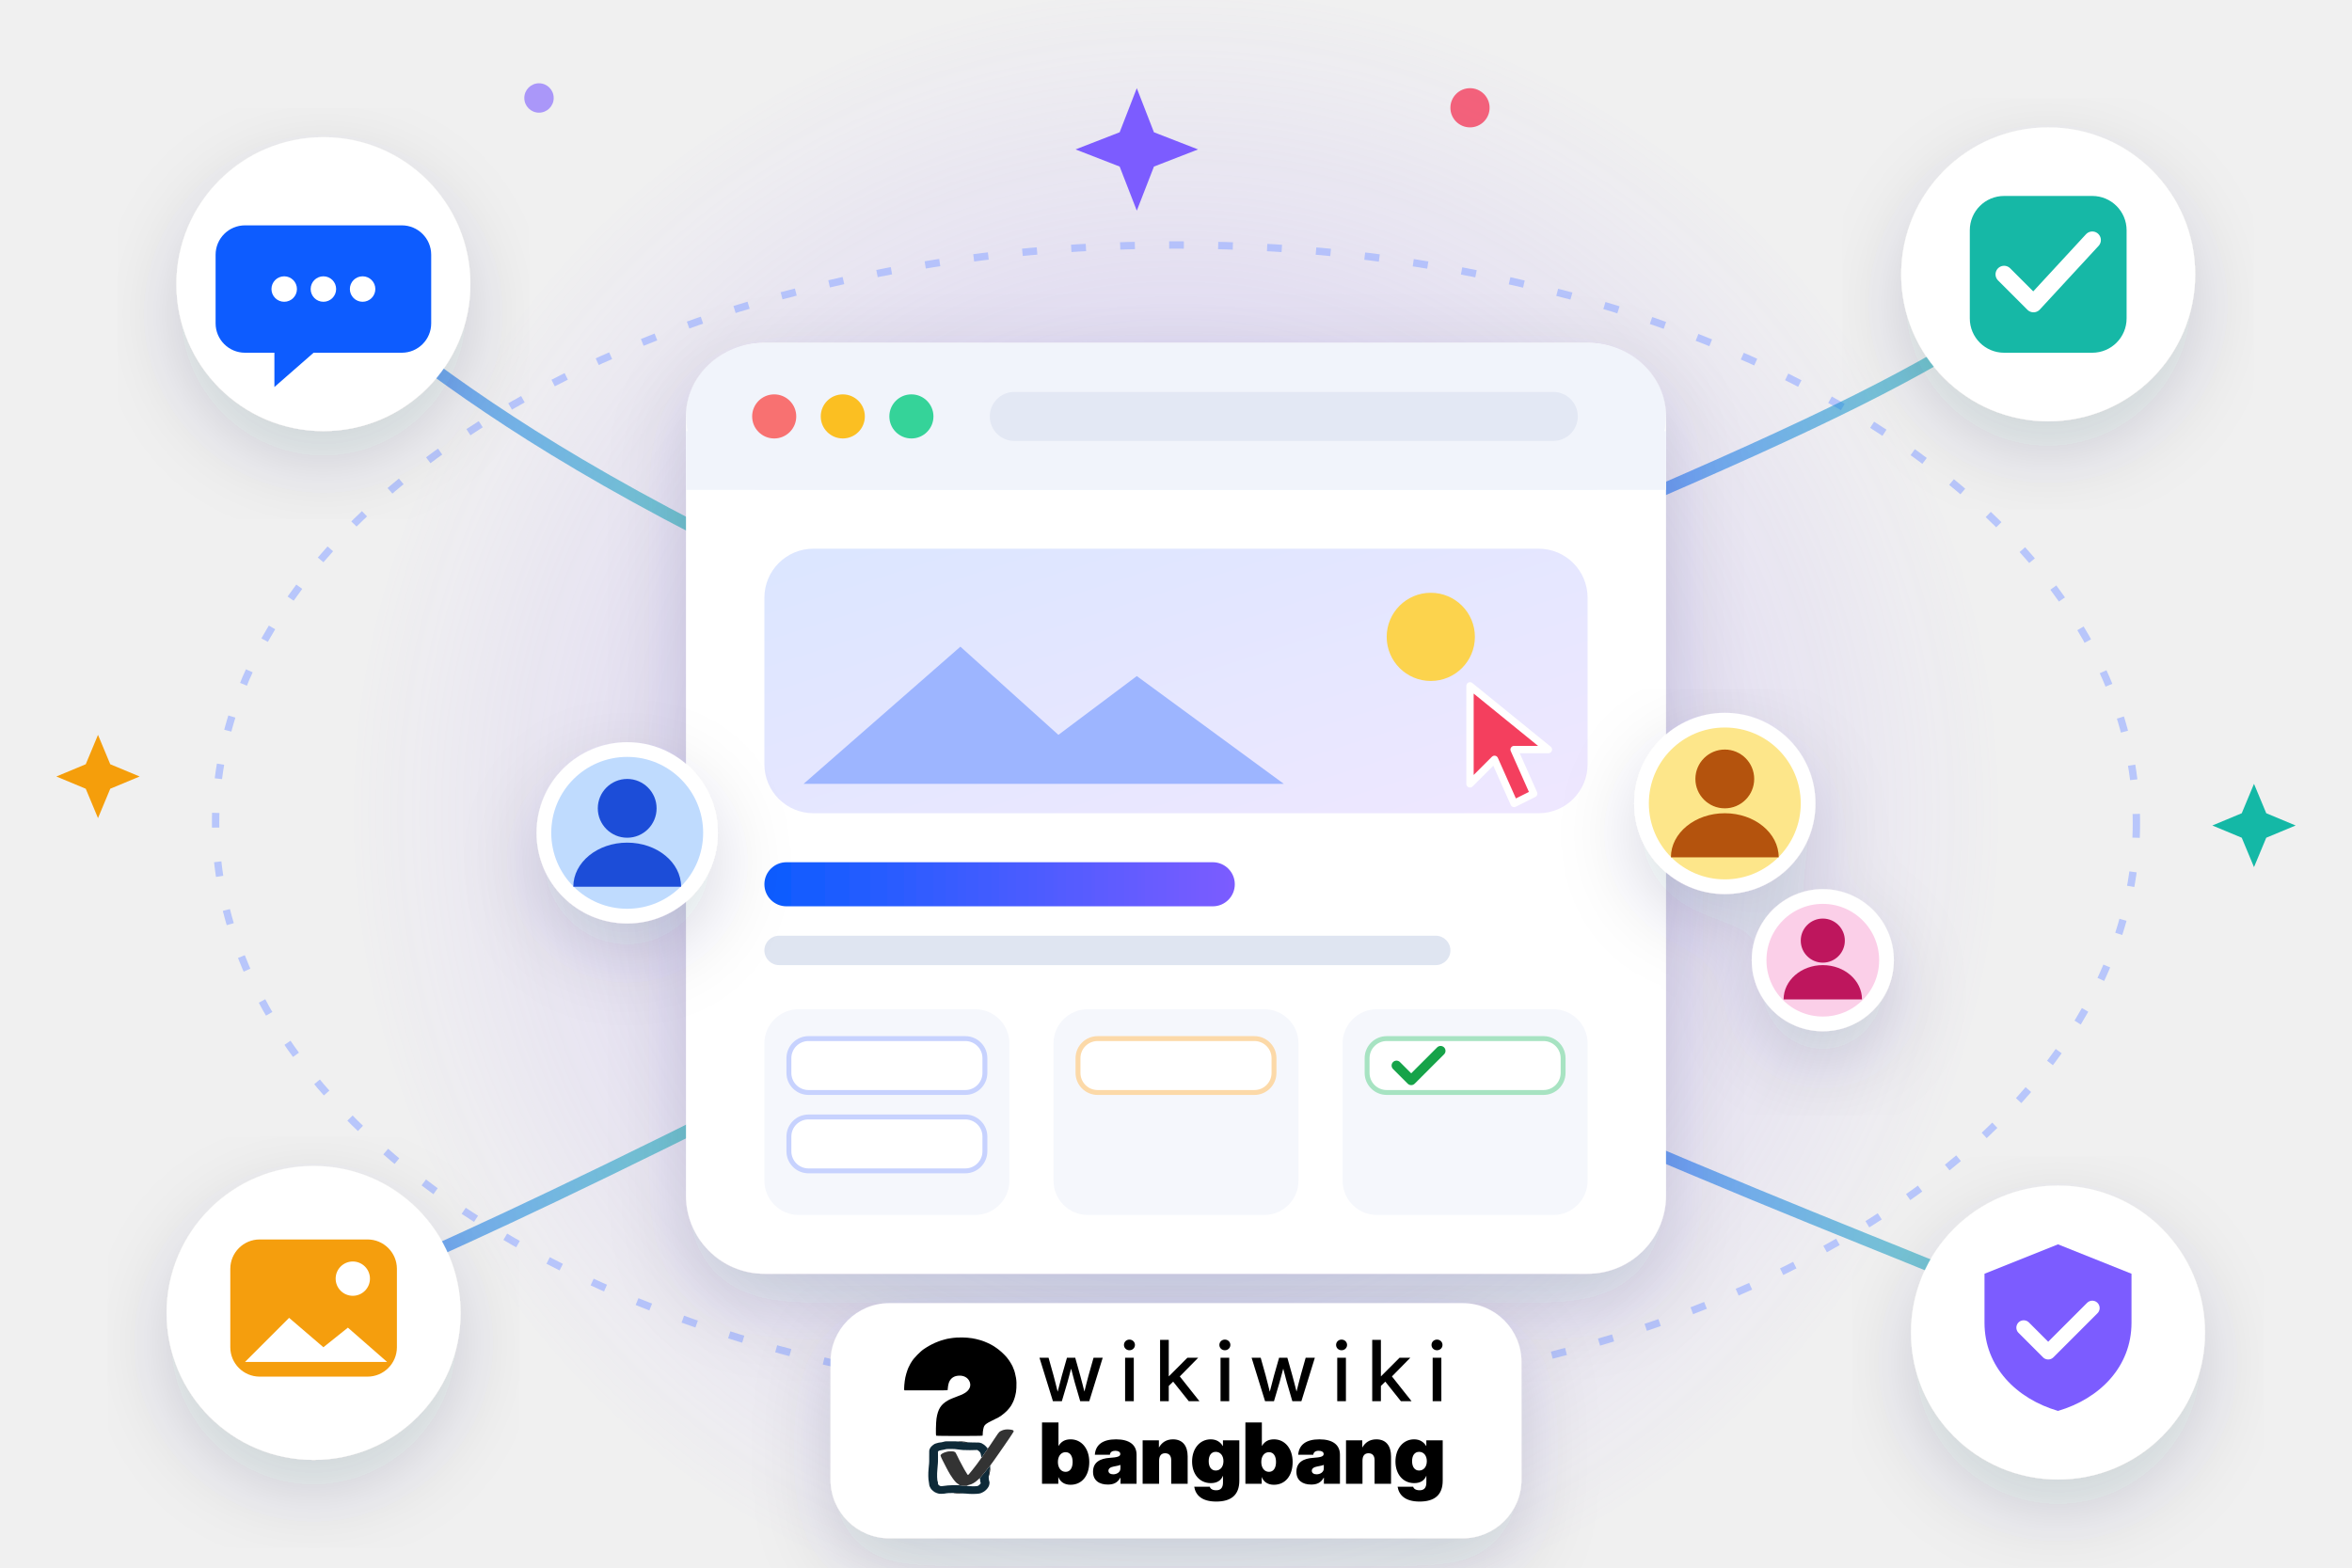
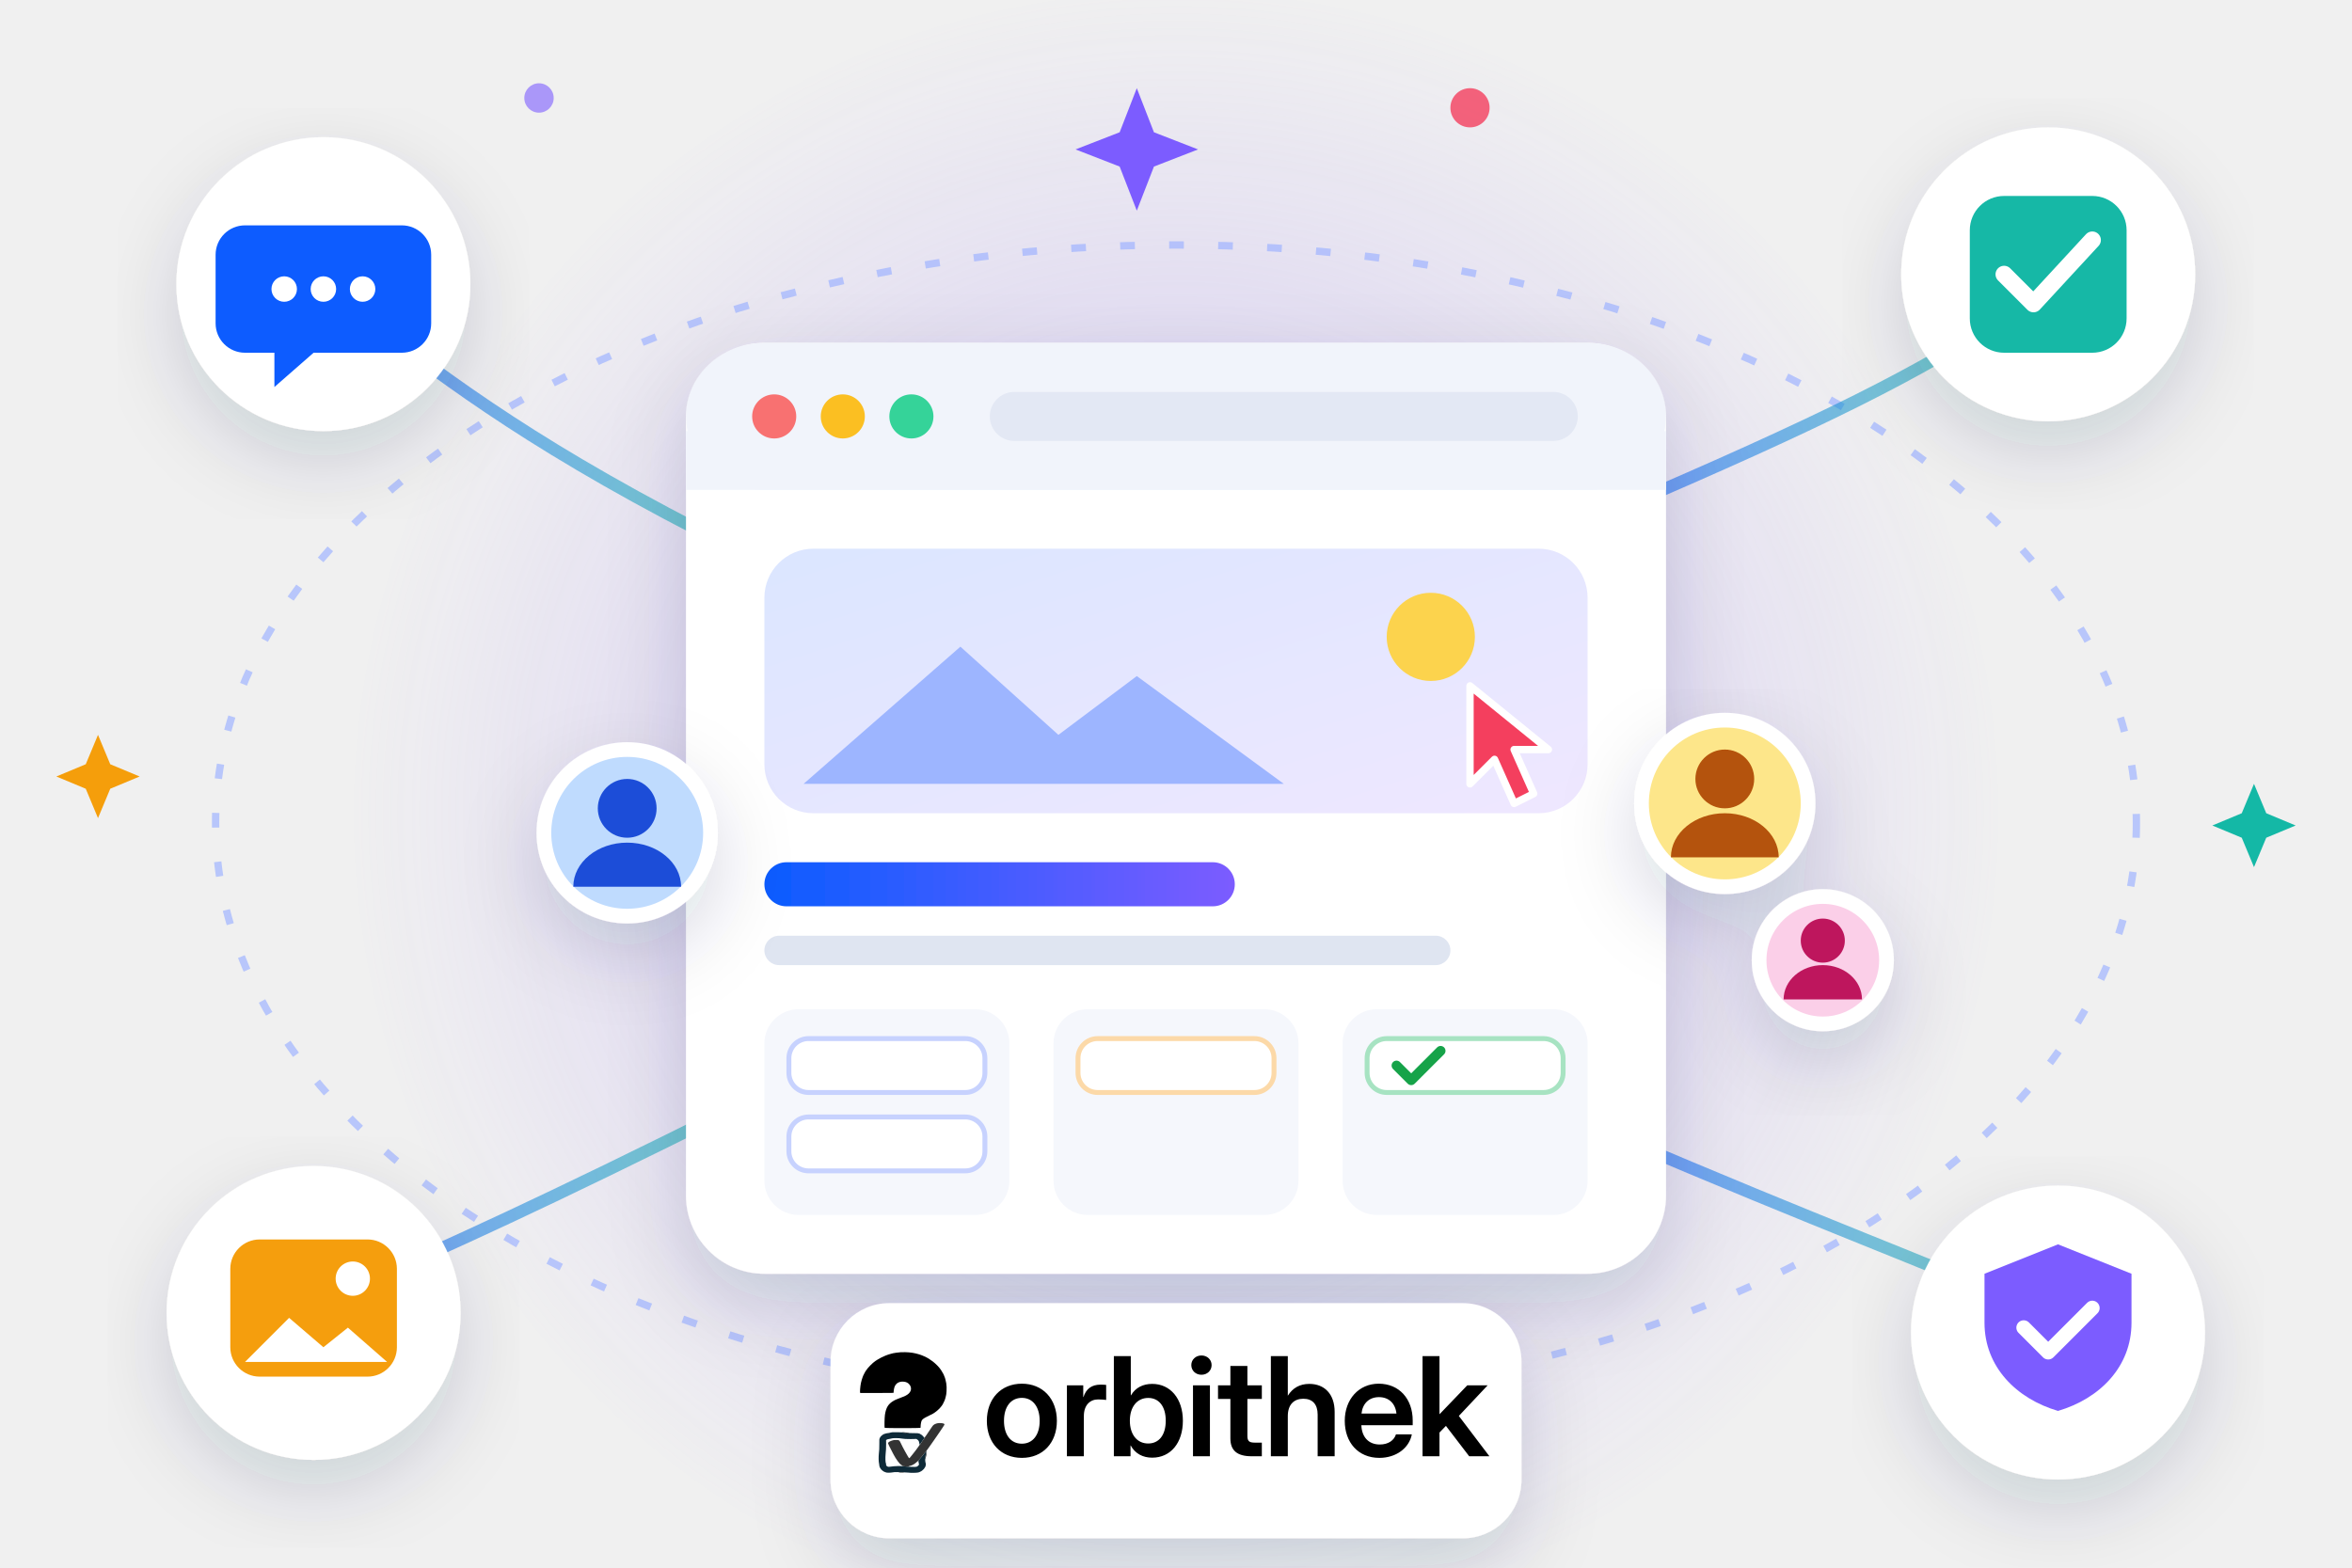
<svg xmlns="http://www.w3.org/2000/svg" viewBox="0 0 480 320" role="img" aria-labelledby="t">
  <defs>
    <radialGradient id="glow" cx="50%" cy="50%" r="50%">
      <stop offset="0" stop-color="#7c9dff" stop-opacity=".45" />
      <stop offset=".6" stop-color="#a78bfa" stop-opacity=".18" />
      <stop offset="1" stop-color="#a78bfa" stop-opacity="0" />
    </radialGradient>
    <linearGradient id="bar" x1="0" x2="1">
      <stop offset="0" stop-color="#0b5cff" />
      <stop offset="1" stop-color="#7c5cff" />
    </linearGradient>
    <linearGradient id="hero" x1="0" y1="0" x2="1" y2="1">
      <stop offset="0" stop-color="#dbe6ff" />
      <stop offset="1" stop-color="#efe7ff" />
    </linearGradient>
    <linearGradient id="link" x1="0" x2="1">
      <stop offset="0" stop-color="#0b5cff" stop-opacity=".55" />
      <stop offset="1" stop-color="#14b8a6" stop-opacity=".55" />
    </linearGradient>
    <filter id="lift" x="-20%" y="-20%" width="140%" height="150%">
      <feDropShadow dx="0" dy="6" stdDeviation="8" flood-color="#1e2a55" flood-opacity=".16" />
    </filter>
  </defs>
  <circle cx="240" cy="166" r="168" fill="url(#glow)" />
  <ellipse cx="240" cy="168" rx="196" ry="118" fill="none" stroke="#9fb4ff" stroke-width="1.5" stroke-dasharray="3 7" opacity=".7" />
  <g fill="none" stroke="url(#link)" stroke-width="2.5" stroke-linecap="round">
    <path d="M150 112 C110 92 92 78 76 66" />
    <path d="M330 104 C372 86 392 76 410 64" />
    <path d="M150 226 C110 246 92 254 74 262" />
    <path d="M330 232 C372 250 394 258 412 266" />
  </g>
  <g filter="url(#lift)">
    <rect x="140" y="70" width="200" height="190" rx="16" fill="#ffffff" />
    <rect x="140" y="70" width="200" height="30" rx="16" fill="#f1f4fb" />
    <rect x="140" y="88" width="200" height="12" fill="#f1f4fb" />
    <circle cx="158" cy="85" r="4.5" fill="#f87171" />
    <circle cx="172" cy="85" r="4.5" fill="#fbbf24" />
    <circle cx="186" cy="85" r="4.5" fill="#34d399" />
    <rect x="202" y="80" width="120" height="10" rx="5" fill="#e3e8f4" />
    <rect x="156" y="112" width="168" height="54" rx="10" fill="url(#hero)" />
    <path d="M164 160 L196 132 L216 150 L232 138 L262 160 Z" fill="#9db5ff" />
    <circle cx="292" cy="130" r="9" fill="#fcd34d" />
    <rect x="156" y="176" width="96" height="9" rx="4.5" fill="url(#bar)" />
    <rect x="156" y="191" width="140" height="6" rx="3" fill="#dfe5f1" />
    <rect x="156" y="206" width="50" height="42" rx="7" fill="#f5f7fc" />
    <rect x="215" y="206" width="50" height="42" rx="7" fill="#f5f7fc" />
    <rect x="274" y="206" width="50" height="42" rx="7" fill="#f5f7fc" />
    <rect x="161" y="212" width="40" height="11" rx="4" fill="#ffffff" stroke="#c7d2fe" />
    <rect x="161" y="228" width="40" height="11" rx="4" fill="#ffffff" stroke="#c7d2fe" />
    <rect x="220" y="212" width="40" height="11" rx="4" fill="#ffffff" stroke="#fcd9a8" />
    <rect x="279" y="212" width="40" height="11" rx="4" fill="#ffffff" stroke="#a7e3c2" />
    <path d="M285 217.5 l3 3 6-6" fill="none" stroke="#16a34a" stroke-width="2" stroke-linecap="round" stroke-linejoin="round" />
  </g>
  <g filter="url(#lift)">
    <circle cx="66" cy="58" r="30" fill="#ffffff" />
    <path d="M50 46 h32 a6 6 0 0 1 6 6 v14 a6 6 0 0 1 -6 6 h-18 l-8 7 v-7 h-6 a6 6 0 0 1 -6 -6 v-14 a6 6 0 0 1 6 -6 z" fill="#0b5cff" />
    <circle cx="58" cy="59" r="2.6" fill="#ffffff" />
    <circle cx="66" cy="59" r="2.6" fill="#ffffff" />
    <circle cx="74" cy="59" r="2.6" fill="#ffffff" />
  </g>
  <g filter="url(#lift)">
    <circle cx="418" cy="56" r="30" fill="#ffffff" />
    <rect x="402" y="40" width="32" height="32" rx="7" fill="#14b8a6" />
    <path d="M409 56 l6 6 12-13" fill="none" stroke="#ffffff" stroke-width="3.5" stroke-linecap="round" stroke-linejoin="round" />
  </g>
  <g filter="url(#lift)">
    <circle cx="64" cy="268" r="30" fill="#ffffff" />
    <rect x="47" y="253" width="34" height="28" rx="6" fill="#f59e0b" />
    <path d="M50 278 l9-9 7 6 5-4 8 7 z" fill="#ffffff" />
    <circle cx="72" cy="261" r="3.5" fill="#ffffff" />
  </g>
  <g filter="url(#lift)">
    <circle cx="420" cy="272" r="30" fill="#ffffff" />
    <path d="M420 254 l15 6 v10 c0 9 -6.5 15.5 -15 18 c-8.5 -2.5 -15 -9 -15 -18 v-10 z" fill="#7c5cff" />
    <path d="M413 271 l5 5 9 -9" fill="none" stroke="#ffffff" stroke-width="3" stroke-linecap="round" stroke-linejoin="round" />
  </g>
  <g filter="url(#lift)">
    <circle cx="352" cy="164" r="17" fill="#fde68a" stroke="#ffffff" stroke-width="3" />
    <circle cx="352" cy="159" r="6" fill="#b45309" />
    <path d="M341 175 a11 9 0 0 1 22 0" fill="#b45309" />
    <circle cx="128" cy="170" r="17" fill="#bfdbfe" stroke="#ffffff" stroke-width="3" />
    <circle cx="128" cy="165" r="6" fill="#1d4ed8" />
    <path d="M117 181 a11 9 0 0 1 22 0" fill="#1d4ed8" />
    <circle cx="372" cy="196" r="13" fill="#fbcfe8" stroke="#ffffff" stroke-width="3" />
    <circle cx="372" cy="192" r="4.5" fill="#be185d" />
    <path d="M364 204 a8 7 0 0 1 16 0" fill="#be185d" />
  </g>
  <path d="M300 140 l0 20 5 -5 4 9 4 -2 -4 -9 7 0 z" fill="#f43f5e" stroke="#ffffff" stroke-width="1.5" stroke-linejoin="round" />
  <g filter="url(#lift)">
    <rect x="169.5" y="266.0" width="141.0" height="48.0" rx="12" fill="#ffffff" />
  </g>
-   <svg x="184.5" y="273.0" width="111.0" height="34.0" viewBox="0 0 645.26 197.66">
-     <g transform="translate(-54.870 -15.914) scale(0.66309)">
+   <svg x="175.5" y="276.0" width="128.9" height="28.0" viewBox="0 0 458.89 99.66">
+     <g transform="translate(-25.908 -7.514) scale(0.31309)">
      <path fill="#0E2A38" fill-rule="evenodd" d="M199.62,303.98C197.70,303.87 195.22,303.66 194.12,303.52C193.03,303.37 190.39,303.24 188.26,303.23C185.49,303.22 184.15,303.11 183.52,302.85C183.05,302.65 182.20,302.48 181.64,302.48C181.08,302.47 177.10,302.42 172.79,302.36C164.38,302.25 159.88,302.55 154.75,303.55C152.78,303.94 145.44,303.96 144.96,303.58C144.77,303.44 144.11,303.25 143.48,303.17C142.84,303.09 142.00,302.85 141.60,302.64C140.43,302.03 138.10,301.00 137.87,301.00C137.75,301.00 137.42,300.79 137.14,300.52C136.86,300.26 135.84,299.52 134.88,298.88C133.09,297.69 130.71,294.99 129.90,293.23C129.68,292.76 129.21,291.87 128.85,291.25C128.07,289.92 127.78,288.68 127.51,285.62C127.40,284.39 127.19,282.93 127.05,282.38C125.97,278.21 125.76,267.34 126.61,259.25C126.86,256.84 127.10,254.26 127.13,253.50C127.17,252.74 127.33,251.06 127.50,249.75C127.70,248.13 127.76,244.35 127.69,237.88C127.56,226.89 127.66,225.44 128.74,223.50C129.16,222.74 129.68,221.73 129.90,221.25C130.86,219.18 137.29,214.00 138.91,214.00C139.17,214.00 140.05,213.72 140.88,213.38C141.70,213.04 142.71,212.76 143.12,212.75C143.54,212.75 144.20,212.58 144.59,212.37C145.01,212.16 145.95,212.00 146.84,212.01C148.32,212.01 150.68,211.55 154.88,210.42C156.79,209.90 157.33,209.88 167.82,209.91C176.88,209.94 178.90,210.01 179.57,210.32C180.28,210.64 182.37,210.89 186.62,211.14C187.31,211.18 188.49,211.33 189.25,211.49C190.08,211.65 195.99,211.82 204.23,211.91C216.96,212.05 217.88,212.09 218.60,212.53C219.03,212.79 219.79,213.00 220.30,213.00C220.98,213.00 221.47,213.21 222.09,213.75C222.56,214.16 223.42,214.67 224.01,214.88C225.57,215.43 229.79,219.24 231.15,221.31C231.48,221.83 231.92,222.25 232.13,222.25C232.77,222.25 232.54,223.36 231.67,224.52C230.30,226.35 229.42,227.56 228.52,228.88C228.04,229.56 227.11,230.91 226.43,231.88C225.76,232.84 224.46,234.75 223.54,236.12C221.39,239.36 221.00,239.62 221.00,237.85C221.00,237.37 220.85,236.62 220.66,236.17C220.47,235.73 220.24,234.69 220.14,233.87C219.76,230.89 218.73,229.10 216.25,227.15C214.09,225.46 213.34,225.14 212.24,225.47C211.07,225.83 190.22,225.82 188.25,225.47C187.49,225.33 185.02,225.07 182.75,224.89C180.48,224.71 178.29,224.45 177.88,224.30C175.34,223.41 158.03,223.30 156.96,224.17C156.78,224.32 155.90,224.53 155.02,224.63C154.14,224.73 153.06,224.96 152.63,225.14C152.19,225.32 150.94,225.55 149.85,225.64C147.57,225.83 144.77,226.80 143.94,227.69L143.38,228.29L143.46,237.96C143.52,244.84 143.45,248.27 143.22,249.88C143.05,251.11 142.88,252.97 142.85,254.00C142.81,255.03 142.60,257.68 142.38,259.88C141.42,269.32 141.76,279.85 143.11,282.47C143.43,283.09 143.49,283.61 143.37,284.61C143.11,286.67 144.22,288.22 146.95,289.63C148.38,290.37 150.26,290.40 153.88,289.74C161.30,288.39 179.41,287.84 184.00,288.82C185.03,289.04 187.17,289.29 188.75,289.38C192.87,289.61 194.28,289.70 199.75,290.13C203.11,290.39 206.06,290.46 209.25,290.36C214.61,290.18 215.17,289.98 218.13,287.21C219.99,285.47 220.20,284.89 219.52,283.35C219.20,282.63 218.96,281.39 218.86,279.92C218.78,278.66 218.61,277.31 218.49,276.92C218.24,276.14 218.62,275.13 219.39,274.49C219.94,274.04 226.69,265.99 228.62,263.49C229.45,262.42 231.22,260.12 232.56,258.37C234.73,255.52 236.21,254.00 236.80,254.00C236.91,254.00 237.00,254.73 237.00,255.62C237.00,256.52 236.90,257.25 236.78,257.25C236.49,257.25 236.12,258.28 235.75,260.12C235.09,263.45 235.00,263.96 234.72,266.00C233.83,272.62 234.03,278.13 235.30,281.84C235.68,282.94 235.76,283.60 235.63,284.47C235.53,285.10 235.42,286.02 235.38,286.50C234.91,291.96 228.66,299.15 222.12,301.76C221.30,302.09 220.40,302.50 220.12,302.67C218.29,303.80 208.02,304.45 199.62,303.98Z" />
      <path fill="#333333" fill-rule="evenodd" d="M189.75,289.45C186.45,289.27 179.82,288.22 180.94,288.05C181.83,287.92 181.60,287.37 180.44,286.86C179.41,286.41 177.48,285.03 175.84,283.57C174.86,282.69 171.67,278.85 170.28,276.88C166.06,270.86 163.98,267.53 161.43,262.75C160.88,261.72 159.62,259.36 158.63,257.50C157.63,255.64 155.82,252.10 154.61,249.62C153.39,247.15 152.20,244.83 151.95,244.46C151.14,243.26 148.00,236.22 148.00,235.59C148.00,233.09 152.07,230.53 159.00,228.67C161.71,227.94 162.14,227.90 166.50,227.89C171.07,227.88 171.14,227.88 172.67,228.59C174.75,229.55 174.95,229.81 176.99,234.12C180.13,240.74 184.29,248.87 186.15,252.00C186.35,252.34 186.95,253.47 187.48,254.50C189.44,258.33 191.22,261.46 193.27,264.71C194.43,266.54 195.64,268.48 195.96,269.02C196.78,270.41 197.43,270.34 198.84,268.69C200.92,266.23 202.24,264.63 203.68,262.78C204.48,261.77 206.79,258.84 208.82,256.28C210.85,253.72 213.01,250.89 213.63,250.00C214.24,249.11 215.82,246.91 217.13,245.12C220.32,240.80 220.85,239.99 221.00,239.27C221.12,238.69 221.15,238.68 221.56,239.10C221.90,239.43 222.03,239.46 222.10,239.21C222.16,239.02 222.32,238.52 222.46,238.08C222.68,237.39 224.16,235.10 226.80,231.38C227.19,230.82 227.93,229.76 228.44,229.00C228.95,228.24 230.08,226.68 230.94,225.52C231.80,224.36 232.50,223.22 232.50,222.97C232.50,222.72 232.75,222.26 233.06,221.93C234.12,220.82 236.12,218.05 237.62,215.63C238.45,214.30 239.37,212.90 239.67,212.53C240.52,211.46 246.84,202.07 250.55,196.38C252.03,194.09 253.76,192.50 255.99,191.38C261.19,188.76 265.89,188.06 272.83,188.88C276.27,189.29 277.57,189.75 278.48,190.90C279.33,191.99 279.25,192.17 275.28,198.09C273.82,200.26 271.78,203.32 270.75,204.89C269.72,206.45 268.10,208.83 267.15,210.17C263.94,214.72 262.13,217.37 260.92,219.25C259.70,221.15 259.49,221.46 257.51,224.12C256.89,224.95 255.31,227.26 253.98,229.25C252.65,231.24 250.68,234.06 249.59,235.52C248.51,236.97 246.95,239.19 246.12,240.46C245.30,241.72 243.44,244.34 242.00,246.28C237.72,252.02 237.00,253.06 236.99,253.48C236.99,253.70 236.56,254.14 236.03,254.46C235.47,254.81 234.08,256.36 232.60,258.30C231.24,260.09 229.45,262.43 228.62,263.49C226.80,265.86 221.33,272.40 219.73,274.14C219.09,274.83 218.49,275.65 218.39,275.95C218.29,276.28 218.01,276.50 217.70,276.50C217.38,276.50 216.15,277.50 214.53,279.06C210.15,283.28 204.04,286.86 199.88,287.64C197.98,288.00 195.38,288.97 195.40,289.31C195.43,289.71 194.85,289.72 189.75,289.45Z" />
      <path fill="#000000" fill-rule="evenodd" d="M177.00,303.25C173.07,303.02 171.25,302.77 171.25,302.46C171.25,302.30 172.93,302.26 175.94,302.35C178.52,302.42 181.06,302.48 181.59,302.48C182.13,302.48 183.05,302.67 183.65,302.90C184.24,303.12 185.07,303.26 185.48,303.20C185.89,303.14 186.17,303.18 186.10,303.30C185.95,303.53 181.58,303.51 177.00,303.25ZM234.10,272.16C234.02,271.93 234.02,271.38 234.12,270.93C234.21,270.49 234.32,269.68 234.36,269.12C234.52,266.93 235.04,263.59 235.81,259.88C236.55,256.25 237.13,256.35 236.91,260.06C236.75,262.77 236.40,264.94 235.60,268.12C234.46,272.69 234.38,272.89 234.10,272.16ZM191.12,211.73C190.03,211.62 188.84,211.45 188.50,211.37C188.16,211.28 187.20,211.17 186.38,211.12C182.54,210.89 179.70,210.55 179.44,210.29C178.67,209.52 191.36,210.32 195.62,211.31L196.88,211.60L195.88,211.78C194.67,212.01 193.76,212.00 191.12,211.73ZM140.16,199.79C139.30,198.83 139.74,175.94 140.76,169.25C143.33,152.32 148.68,143.84 161.31,136.67C162.93,135.75 164.33,135.00 164.44,135.00C164.54,135.00 165.13,134.76 165.75,134.46C166.37,134.16 167.05,133.84 167.27,133.74C167.48,133.64 169.17,132.97 171.02,132.26C172.86,131.54 174.71,130.81 175.12,130.64C175.54,130.46 176.72,130.00 177.75,129.62C178.78,129.24 180.08,128.72 180.64,128.46C181.20,128.21 181.79,128.00 181.95,128.00C182.12,128.00 182.67,127.78 183.18,127.50C183.70,127.22 184.27,127.00 184.46,127.00C184.64,127.00 185.10,126.84 185.46,126.65C185.83,126.46 187.34,125.71 188.83,124.97C200.45,119.22 204.37,109.41 198.63,100.51C195.25,95.27 189.37,92.37 182.12,92.38C173.17,92.39 166.95,96.06 163.56,103.34C163.25,104.00 163.00,104.69 163.00,104.87C163.00,105.04 162.79,105.68 162.52,106.28C162.26,106.88 161.97,108.11 161.87,109.00C161.77,109.89 161.58,110.91 161.44,111.25C161.31,111.59 161.12,113.29 161.02,115.02C160.92,116.75 160.75,118.30 160.65,118.46C160.51,118.68 151.16,118.75 121.99,118.75L83.51,118.75L83.16,118.19C82.32,116.82 83.45,103.13 85.02,95.62C85.84,91.75 87.78,84.93 88.52,83.35C88.78,82.78 89.00,82.14 89.00,81.92C89.00,81.55 89.24,80.95 90.50,78.12C91.36,76.21 93.77,71.45 94.22,70.79C94.86,69.84 95.83,68.29 96.51,67.12C99.95,61.20 112.33,48.53 118.50,44.62C119.12,44.22 121.23,42.85 123.20,41.56C127.53,38.73 137.04,33.88 141.25,32.37C142.28,32.00 143.34,31.59 143.59,31.45C143.85,31.32 144.53,31.06 145.09,30.88C145.66,30.69 147.00,30.20 148.08,29.79C149.15,29.38 150.50,28.96 151.08,28.87C151.65,28.77 152.32,28.59 152.55,28.47C152.78,28.35 153.68,28.09 154.55,27.89C156.61,27.41 158.93,26.81 159.88,26.50C160.29,26.37 161.89,26.10 163.44,25.89C164.99,25.69 166.35,25.47 166.46,25.40C166.81,25.18 172.72,24.53 177.12,24.23C181.84,23.90 193.73,24.06 196.00,24.48C196.76,24.62 198.67,24.84 200.25,24.98C203.17,25.22 206.51,25.75 209.00,26.37C209.76,26.56 210.94,26.79 211.62,26.88C212.77,27.04 214.88,27.59 218.12,28.58C218.81,28.79 220.22,29.21 221.25,29.51C226.86,31.16 237.71,36.10 242.38,39.12C247.48,42.42 249.08,43.54 252.03,45.83C258.68,50.99 266.41,58.85 269.63,63.75C270.04,64.37 270.92,65.64 271.59,66.58C272.69,68.12 276.75,75.09 276.75,75.45C276.75,75.53 276.97,76.05 277.24,76.61C277.70,77.58 278.04,78.44 278.88,80.81C279.08,81.40 279.38,82.10 279.54,82.37C279.70,82.64 280.02,83.60 280.27,84.50C280.51,85.39 280.94,86.97 281.23,88.00C282.78,93.56 283.69,99.39 283.85,104.88C284.03,110.79 283.62,119.06 283.01,121.88C282.74,123.11 282.23,125.53 281.87,127.25C281.51,128.97 281.01,130.88 280.75,131.50C280.24,132.76 279.63,134.55 279.13,136.27C278.81,137.40 277.15,140.87 275.74,143.38C275.35,144.06 274.80,145.08 274.52,145.63C274.23,146.18 273.58,147.16 273.06,147.80C272.55,148.43 271.39,149.94 270.50,151.15C266.82,156.13 258.17,163.49 251.93,166.96C250.43,167.80 242.17,171.95 238.62,173.65C231.78,176.94 228.18,179.45 226.37,182.23C224.91,184.45 223.50,191.73 223.50,196.99C223.50,198.25 223.38,199.50 223.24,199.77C222.85,200.50 140.83,200.53 140.16,199.79Z" />
    </g>
    <g transform="translate(0 75.66)">
-       <path fill="#000000" fill-rule="evenodd" d="M176.61 0.0H187.206L193.847 -22.461C195.36 -27.686 196.776 -33.203 198.192 -38.623C199.608 -33.203 200.976 -27.686 202.44 -22.461L208.983 0.0H219.726L235.692 -51.562H224.804L218.847 -30.469C217.138 -24.268 215.575 -17.725 213.964 -11.426C212.304 -17.725 210.741 -24.316 208.983 -30.469L203.075 -51.562H193.261L187.255 -30.469C185.546 -24.219 183.886 -17.627 182.226 -11.23C180.614 -17.627 179.052 -24.219 177.343 -30.469L171.435 -51.562H160.644ZM262.248 0.0H272.55V-51.562H262.248ZM267.375 -60.449C271.037 -60.449 273.918 -63.232 273.918 -66.748C273.918 -70.312 271.037 -73.096 267.375 -73.096C263.713 -73.096 260.88 -70.312 260.88 -66.748C260.88 -63.232 263.713 -60.449 267.375 -60.449ZM303.744 0.0H314.047V-18.115L319.272 -23.193L337.778 0.0H350.424L327.133 -29.395L348.959 -51.562H336.166L314.194 -29.541H314.047V-72.754H303.744ZM375.466 0.0H385.768V-51.562H375.466ZM380.593 -60.449C384.255 -60.449 387.136 -63.232 387.136 -66.748C387.136 -70.312 384.255 -73.096 380.593 -73.096C376.931 -73.096 374.099 -70.312 374.099 -66.748C374.099 -63.232 376.931 -60.449 380.593 -60.449ZM428.291 0.0H438.886L445.527 -22.461C447.041 -27.686 448.457 -33.203 449.873 -38.623C451.289 -33.203 452.656 -27.686 454.121 -22.461L460.664 0.0H471.406L487.373 -51.562H476.484L470.527 -30.469C468.818 -24.268 467.255 -17.725 465.644 -11.426C463.984 -17.725 462.421 -24.316 460.664 -30.469L454.755 -51.562H444.941L438.935 -30.469C437.226 -24.219 435.566 -17.627 433.906 -11.23C432.294 -17.627 430.732 -24.219 429.023 -30.469L423.115 -51.562H412.324ZM513.928 0.0H524.231V-51.562H513.928ZM519.055 -60.449C522.717 -60.449 525.598 -63.232 525.598 -66.748C525.598 -70.312 522.717 -73.096 519.055 -73.096C515.393 -73.096 512.561 -70.312 512.561 -66.748C512.561 -63.232 515.393 -60.449 519.055 -60.449ZM555.425 0.0H565.727V-18.115L570.952 -23.193L589.458 0.0H602.104L578.813 -29.395L600.639 -51.562H587.846L565.874 -29.541H565.727V-72.754H555.425ZM627.146 0.0H637.449V-51.562H627.146ZM632.273 -60.449C635.935 -60.449 638.816 -63.232 638.816 -66.748C638.816 -70.312 635.935 -73.096 632.273 -73.096C628.611 -73.096 625.779 -70.312 625.779 -66.748C625.779 -63.232 628.611 -60.449 632.273 -60.449ZM197.46 99.172C210.985 99.172 219.726 88.527 219.726 72.121C219.726 56.35 210.595 45.266 197.655 45.266C190.966 45.266 186.522 47.756 183.251 53.176H183.202V25.246H163.671V98.0H183.007V89.992H183.056C185.399 96.047 190.624 99.172 197.46 99.172ZM191.649 83.84C186.327 83.84 182.519 79.25 182.519 72.121C182.519 65.041 186.327 60.5 191.649 60.5C196.972 60.5 199.999 65.041 199.999 72.121C199.999 79.25 196.972 83.84 191.649 83.84ZM241.768 98.928C248.36 98.928 253.194 96.926 256.612 90.773H256.807V98.0H275.85V63.527C275.85 51.809 267.354 45.266 251.436 45.266C235.615 45.266 227.168 51.809 226.338 63.527H244.209C244.551 60.5 246.797 58.84 250.654 58.84C254.219 58.84 256.514 60.305 256.514 62.551V62.746C256.514 65.578 253.096 66.652 244.014 67.238C232.881 67.971 224.19 72.219 224.19 83.742C224.19 93.996 231.416 98.928 241.768 98.928ZM248.115 86.77C244.795 86.77 242.451 85.207 242.451 82.57C242.451 79.934 244.893 78.176 248.897 77.492C252.51 76.857 254.756 76.32 256.709 75.637V79.738C256.709 84.328 252.315 86.77 248.115 86.77ZM302.579 70.656C302.579 64.699 305.167 61.77 309.757 61.77C314.347 61.77 316.935 64.699 316.935 69.875V98.0H336.466V65.48C336.466 53.078 330.558 45.266 319.083 45.266C310.978 45.266 305.753 49.123 302.335 55.031V46.438H283.048V98.0H302.579ZM370.325 119.094C387.756 119.094 397.766 111.574 397.766 94.289V46.438H378.333V53.371H378.284C375.208 48.244 370.471 45.266 363.782 45.266C350.842 45.266 341.712 56.35 341.712 71.535C341.712 86.428 350.452 97.219 363.977 97.219C370.715 97.219 375.94 94.582 378.333 88.479H378.381V96.438C378.381 102.688 375.745 105.715 370.325 105.715C366.077 105.715 363.391 104.006 362.708 101.516H344.251C345.862 111.379 353.137 119.094 370.325 119.094ZM369.788 82.277C364.465 82.277 361.438 77.932 361.438 71.145C361.438 64.406 364.465 60.109 369.788 60.109C375.11 60.109 378.919 64.406 378.919 71.145C378.919 77.932 375.11 82.277 369.788 82.277ZM438.754 99.172C452.279 99.172 461.019 88.527 461.019 72.121C461.019 56.35 451.888 45.266 438.949 45.266C432.26 45.266 427.816 47.756 424.545 53.176H424.496V25.246H404.965V98.0H424.301V89.992H424.349C426.693 96.047 431.918 99.172 438.754 99.172ZM432.943 83.84C427.621 83.84 423.812 79.25 423.812 72.121C423.812 65.041 427.621 60.5 432.943 60.5C438.265 60.5 441.293 65.041 441.293 72.121C441.293 79.25 438.265 83.84 432.943 83.84ZM483.062 98.928C489.653 98.928 494.487 96.926 497.905 90.773H498.101V98.0H517.144V63.527C517.144 51.809 508.647 45.266 492.729 45.266C476.909 45.266 468.462 51.809 467.632 63.527H485.503C485.845 60.5 488.091 58.84 491.948 58.84C495.513 58.84 497.808 60.305 497.808 62.551V62.746C497.808 65.578 494.39 66.652 485.308 67.238C474.175 67.971 465.483 72.219 465.483 83.742C465.483 93.996 472.71 98.928 483.062 98.928ZM489.409 86.77C486.089 86.77 483.745 85.207 483.745 82.57C483.745 79.934 486.187 78.176 490.19 77.492C493.804 76.857 496.05 76.32 498.003 75.637V79.738C498.003 84.328 493.608 86.77 489.409 86.77ZM543.873 70.656C543.873 64.699 546.461 61.77 551.051 61.77C555.641 61.77 558.229 64.699 558.229 69.875V98.0H577.76V65.48C577.76 53.078 571.852 45.266 560.377 45.266C552.272 45.266 547.047 49.123 543.629 55.031V46.438H524.342V98.0H543.873ZM611.619 119.094C629.05 119.094 639.06 111.574 639.06 94.289V46.438H619.626V53.371H619.578C616.501 48.244 611.765 45.266 605.076 45.266C592.136 45.266 583.005 56.35 583.005 71.535C583.005 86.428 591.746 97.219 605.271 97.219C612.009 97.219 617.234 94.582 619.626 88.479H619.675V96.438C619.675 102.688 617.038 105.715 611.619 105.715C607.371 105.715 604.685 104.006 604.001 101.516H585.544C587.156 111.379 594.431 119.094 611.619 119.094ZM611.081 82.277C605.759 82.277 602.732 77.932 602.732 71.145C602.732 64.406 605.759 60.109 611.081 60.109C616.404 60.109 620.212 64.406 620.212 71.145C620.212 77.932 616.404 82.277 611.081 82.277Z" />
+       <path fill="#000000" fill-rule="evenodd" d="M117.637 1.172C132.823 1.172 143.077 -9.717 143.077 -25.732C143.077 -41.748 132.823 -52.734 117.637 -52.734C102.452 -52.734 92.198 -41.748 92.198 -25.732C92.198 -9.717 102.452 1.172 117.637 1.172ZM117.637 -9.131C109.678 -9.131 104.649 -15.43 104.649 -25.732C104.649 -36.084 109.727 -42.432 117.637 -42.432C125.499 -42.432 130.577 -36.035 130.577 -25.732C130.577 -15.479 125.547 -9.131 117.637 -9.131ZM150.373 0.0H162.678V-29.199C162.678 -37.256 167.219 -41.309 173.078 -41.309C175.519 -41.309 177.961 -41.064 178.888 -40.918V-51.855C177.912 -51.953 176.545 -52.051 174.885 -52.051C168.244 -52.051 164.289 -48.926 162.385 -43.018H162.238V-51.562H150.373ZM212.308 1.025C225.784 1.025 234.622 -9.766 234.622 -25.83C234.622 -41.699 225.638 -52.588 212.356 -52.588C205.667 -52.588 200.198 -49.902 196.878 -44.238H196.78V-72.754H184.476V0.0H196.585V-7.861H196.683C199.905 -1.904 205.569 1.025 212.308 1.025ZM209.427 -9.277C201.37 -9.277 196.097 -15.771 196.097 -25.83C196.097 -35.84 201.37 -42.383 209.427 -42.383C217.044 -42.383 222.171 -36.475 222.171 -25.83C222.171 -15.137 217.044 -9.277 209.427 -9.277ZM241.967 0.0H254.272V-51.562H241.967ZM248.119 -59.229C252.319 -59.229 255.492 -62.256 255.492 -66.26C255.492 -70.215 252.319 -73.242 248.119 -73.242C243.92 -73.242 240.746 -70.215 240.746 -66.26C240.746 -62.256 243.92 -59.229 248.119 -59.229ZM291.988 -51.562H281.49V-65.625H269.136V-51.562H260.152V-41.65H269.136V-12.988C269.136 -4.15 274.068 0.0 284.566 0.0H291.988V-9.912H286.714C282.71 -9.912 281.49 -11.133 281.49 -14.795V-41.65H291.988ZM310.856 -29.15C310.856 -37.939 315.69 -41.797 322.135 -41.797C328.727 -41.797 332.536 -37.842 332.536 -30.273V0.0H344.889V-32.227C344.889 -45.459 337.272 -52.588 326.481 -52.588C319.547 -52.588 314.372 -49.609 310.856 -43.994V-72.754H298.551V0.0H310.856ZM377.381 1.172C389.441 1.172 399.012 -5.811 400.965 -15.918H389.441C388.025 -11.523 383.875 -8.545 377.674 -8.545C369.373 -8.545 364.588 -14.16 364.295 -22.559H401.599V-25.928C401.599 -41.748 391.736 -52.734 376.892 -52.734C362.439 -52.734 352.234 -41.406 352.234 -25.732C352.234 -10.107 361.902 1.172 377.381 1.172ZM364.392 -31.055C365.222 -38.428 369.959 -42.969 377.088 -42.969C384.217 -42.969 389.002 -38.428 389.783 -31.055ZM408.749 0.0H421.054V-17.236L425.741 -22.07L442.636 0.0H457.333L435.116 -29.297L456.063 -51.562H441.269L421.2 -30.664H421.054V-72.754H408.749Z" />
    </g>
  </svg>
  <path d="M232 18 l3.5 9 9 3.5 -9 3.5 -3.5 9 -3.5 -9 -9 -3.5 9 -3.5 z" fill="#7c5cff" />
  <path d="M460 160 l2.5 6 6 2.5 -6 2.5 -2.5 6 -2.5 -6 -6 -2.5 6 -2.5 z" fill="#14b8a6" />
  <path d="M20 150 l2.5 6 6 2.5 -6 2.5 -2.5 6 -2.5 -6 -6 -2.5 6 -2.5 z" fill="#f59e0b" />
  <circle cx="300" cy="22" r="4" fill="#f43f5e" opacity=".8" />
  <circle cx="110" cy="20" r="3" fill="#7c5cff" opacity=".6" />
</svg>
